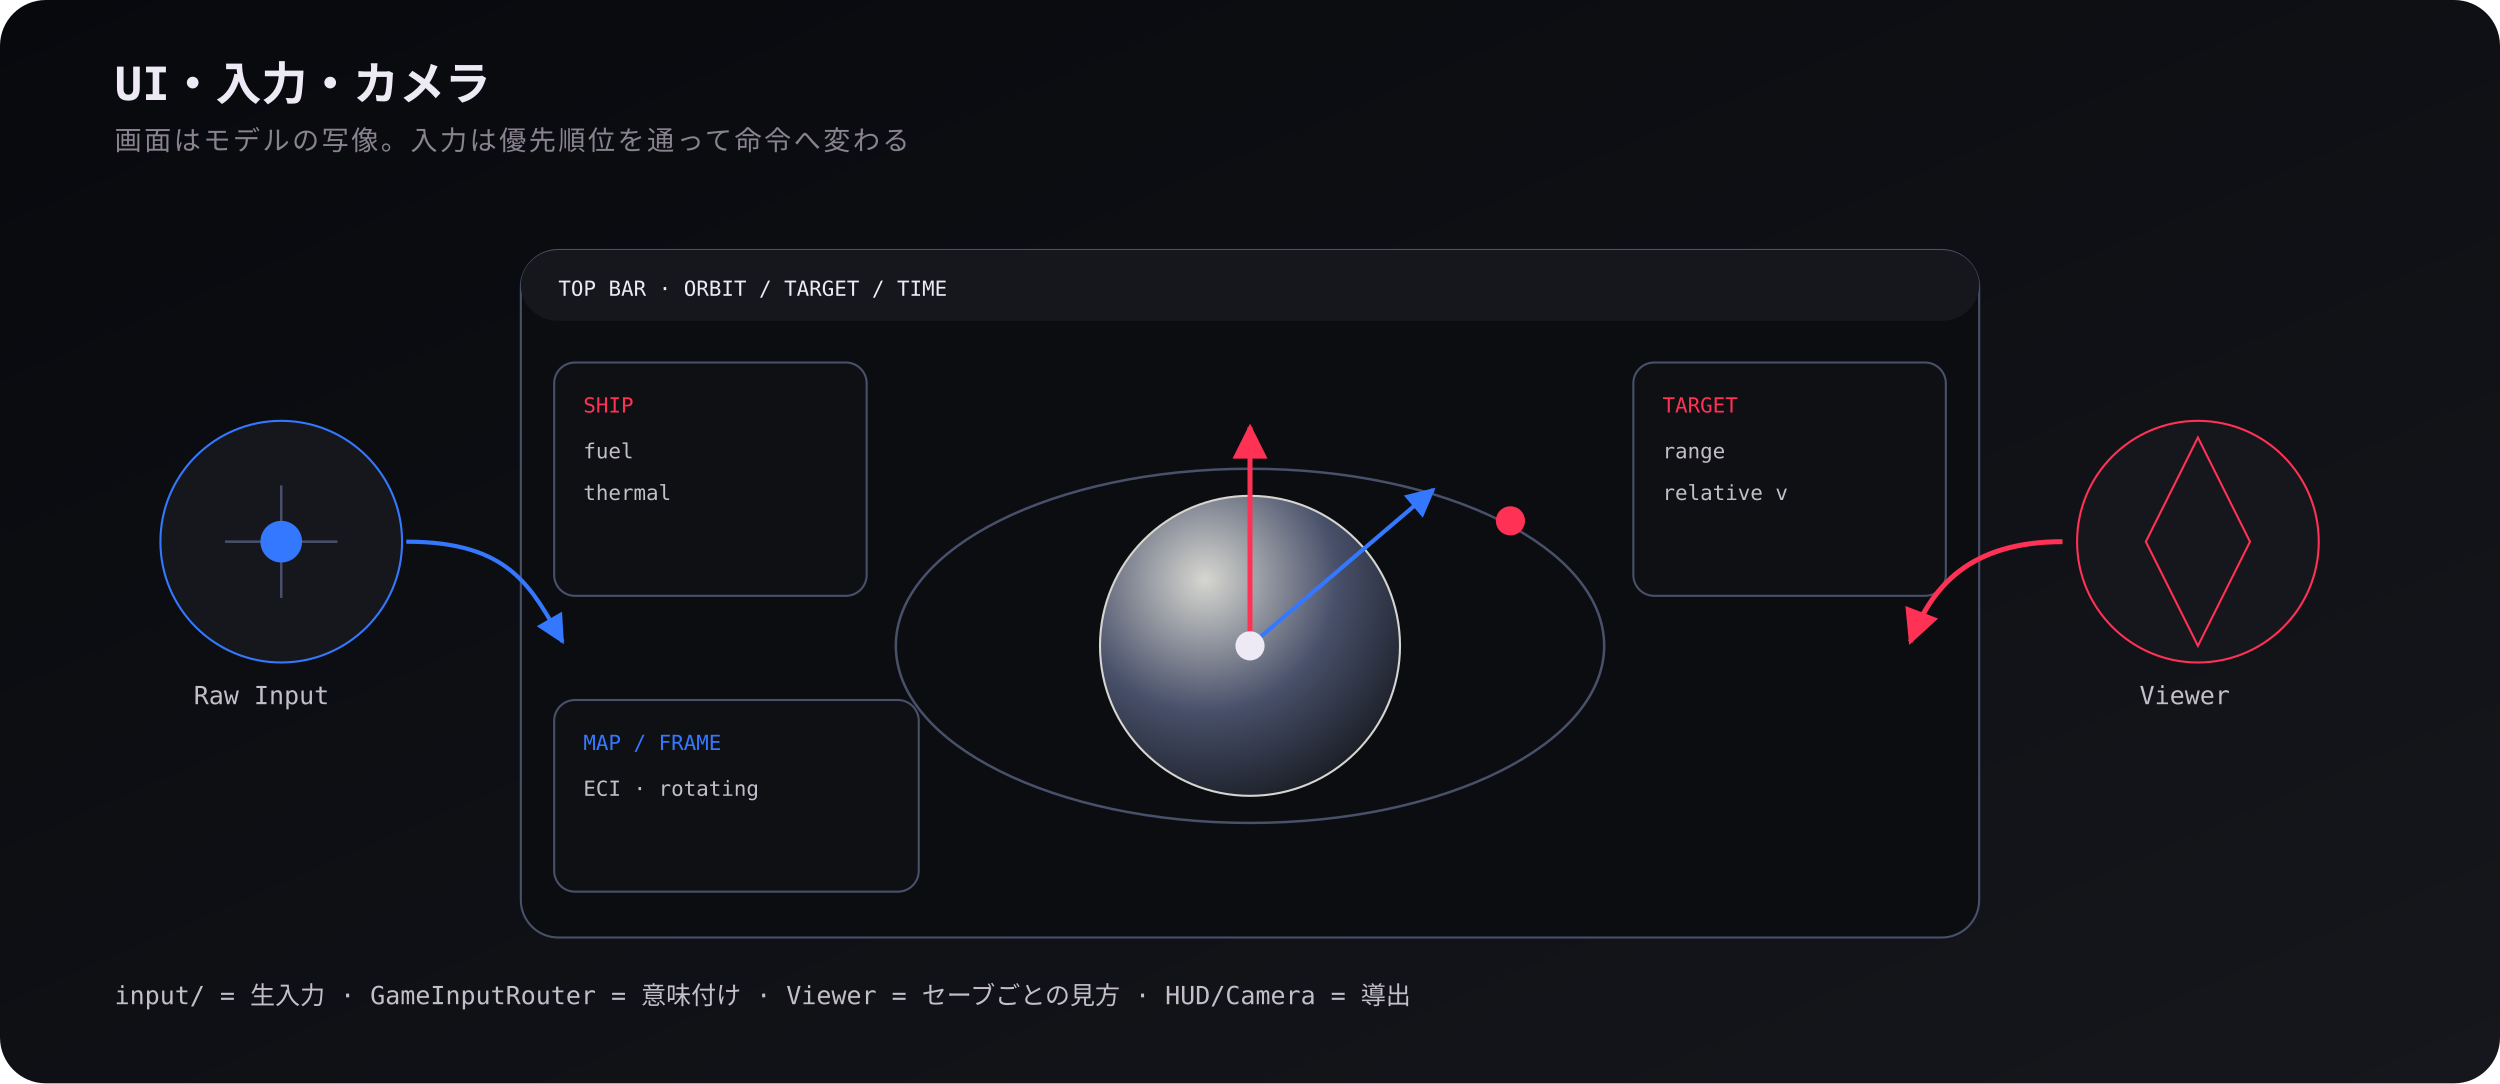
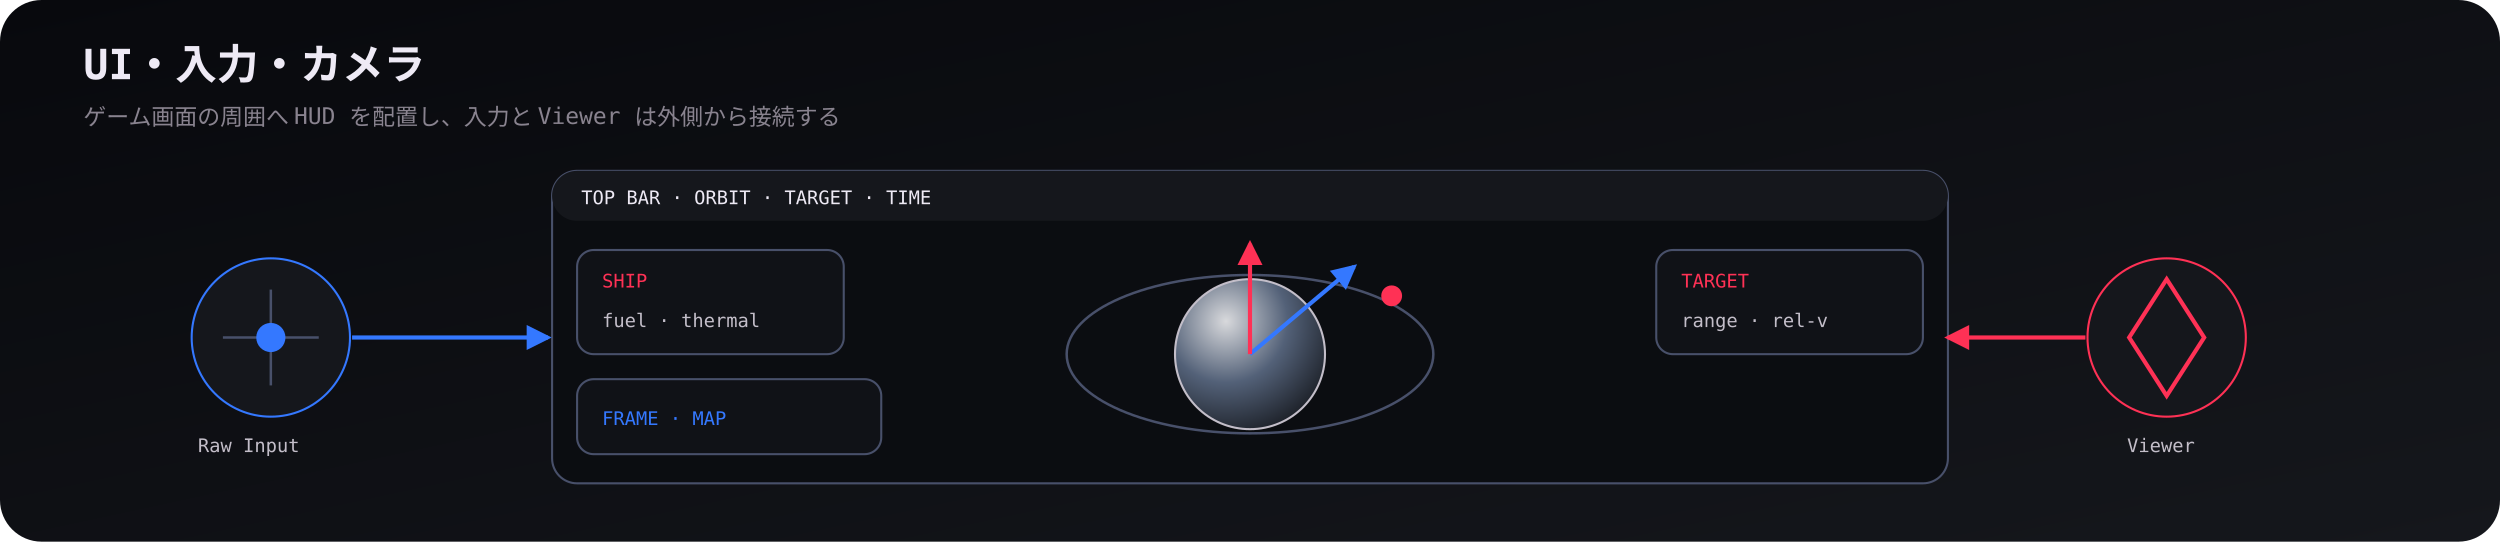
- <svg xmlns="http://www.w3.org/2000/svg" width="1200" height="520" viewBox="0 0 1200 520" role="img">
+ <svg xmlns="http://www.w3.org/2000/svg" width="1200" height="260" viewBox="0 0 1200 260" role="img">
  <defs>
    <style>
.m{font-family:ui-monospace,SFMono-Regular,Menlo,Consolas,"Yu Gothic",monospace}.s{font-family:system-ui,-apple-system,"Hiragino Sans","Yu Gothic",sans-serif}
- .t{fill:#eeeaf5}.b{fill:#c3bec9}.d{fill:#89838f}.a{fill:#ff3155}.an{fill:#ff6b82}.sig{fill:#3478ff}
- .stroke{fill:none;stroke:#89838f;stroke-width:1.6}.soft{fill:none;stroke:#48506a;stroke-width:1.2}.accent{fill:none;stroke:#ff3155;stroke-width:2.4}.blue{fill:none;stroke:#3478ff;stroke-width:2}.dash{stroke-dasharray:8 8}
- .h{font-size:22px;font-weight:700}.k{font-size:13px;letter-spacing:1.2px}.v{font-size:16px;font-weight:650}.sm{font-size:12px}.xs{font-size:10px}
+ .t{fill:#eeeaf5}.b{fill:#c3bec9}.d{fill:#89838f}.a{fill:#ff3155}.u{fill:#3478ff}
+ .g{fill:none;stroke:#48506a;stroke-width:1.2}.w{fill:none;stroke:#89838f;stroke-width:1.4}.r{fill:none;stroke:#ff3155;stroke-width:2}.bl{fill:none;stroke:#3478ff;stroke-width:2}.dash{stroke-dasharray:6 6}
+ .h{font-size:20px;font-weight:700}.v{font-size:14px;font-weight:650}.sm{font-size:11px}.xs{font-size:9px}
</style>
    <linearGradient id="bg" x1="0" y1="0" x2="1" y2="1">
      <stop stop-color="#08090d" />
      <stop offset="1" stop-color="#15171c" />
    </linearGradient>
-     <radialGradient id="earth" cx=".35" cy=".28" r=".8">
-       <stop stop-color="#d6d6d0" />
-       <stop offset=".55" stop-color="#48506a" />
-       <stop offset="1" stop-color="#161a20" />
+     <radialGradient id="earth" cx=".34" cy=".28" r=".82">
+       <stop stop-color="#d8d9dc" />
+       <stop offset=".5" stop-color="#536178" />
+       <stop offset="1" stop-color="#171a20" />
    </radialGradient>
-     <marker id="ra" viewBox="0 0 10 10" refX="9" refY="5" markerWidth="7" markerHeight="7" orient="auto">
+     <marker id="ra" viewBox="0 0 10 10" refX="8.5" refY="5" markerWidth="6" markerHeight="6" orient="auto">
      <path d="M0 0L10 5 0 10Z" fill="#ff3155" />
    </marker>
-     <marker id="ba" viewBox="0 0 10 10" refX="9" refY="5" markerWidth="7" markerHeight="7" orient="auto">
+     <marker id="ba" viewBox="0 0 10 10" refX="8.5" refY="5" markerWidth="6" markerHeight="6" orient="auto">
      <path d="M0 0L10 5 0 10Z" fill="#3478ff" />
    </marker>
  </defs>
-   <rect width="1200" height="520" rx="22" fill="url(#bg)" />
-   <text x="55" y="48" class="m t h">UI・入力・カメラ</text>
-   <text x="55" y="72" class="m d k">画面はモデルの写像。入力は優先順位を通って命令へ変わる</text>
-   <g transform="translate(250 120)">
-     <rect width="700" height="330" rx="18" fill="#0b0d11" stroke="#48506a" />
-     <rect x="0" y="0" width="700" height="34" rx="18" fill="#15171c" />
-     <text x="18" y="22" class="m t xs">TOP BAR · ORBIT / TARGET / TIME</text>
-     <rect x="16" y="54" width="150" height="112" rx="10" fill="#0e1014" stroke="#48506a" />
-     <text x="30" y="78" class="m a xs">SHIP</text>
-     <text x="30" y="100" class="m b xs">fuel</text>
-     <text x="30" y="120" class="m b xs">thermal</text>
-     <rect x="534" y="54" width="150" height="112" rx="10" fill="#0e1014" stroke="#48506a" />
-     <text x="548" y="78" class="m a xs">TARGET</text>
-     <text x="548" y="100" class="m b xs">range</text>
-     <text x="548" y="120" class="m b xs">relative v</text>
-     <rect x="16" y="216" width="175" height="92" rx="10" fill="#0e1014" stroke="#48506a" />
-     <text x="30" y="240" class="m sig xs">MAP / FRAME</text>
-     <text x="30" y="262" class="m b xs">ECI · rotating</text>
-     <circle cx="350" cy="190" r="72" fill="url(#earth)" stroke="#d6d6d0" />
-     <ellipse cx="350" cy="190" rx="170" ry="85" class="soft" />
-     <circle cx="475" cy="130" r="7" fill="#ff3155" />
-     <path d="M350 190L438 115" class="blue" marker-end="url(#ba)" />
-     <path d="M350 190V85" class="accent" marker-end="url(#ra)" />
-     <circle cx="350" cy="190" r="7" fill="#eeeaf5" />
+   <rect width="1200" height="260" rx="20" fill="url(#bg)" />
+   <text x="40" y="38" class="m t h">UI・入力・カメラ</text>
+   <text x="40" y="60" class="m d sm">ゲーム画面の周囲へ HUD を配置し、入力と Viewer は外側から接続する</text>
+   <g transform="translate(265 82)">
+     <rect width="670" height="150" rx="12" fill="#0b0d11" stroke="#48506a" />
+     <rect width="670" height="24" rx="12" fill="#15171c" />
+     <text x="14" y="16" class="m t xs">TOP BAR · ORBIT · TARGET · TIME</text>
+     <rect x="12" y="38" width="128" height="50" rx="8" fill="#101217" stroke="#48506a" />
+     <text x="24" y="56" class="m a xs">SHIP</text>
+     <text x="24" y="75" class="m b xs">fuel · thermal</text>
+     <rect x="530" y="38" width="128" height="50" rx="8" fill="#101217" stroke="#48506a" />
+     <text x="542" y="56" class="m a xs">TARGET</text>
+     <text x="542" y="75" class="m b xs">range · rel-v</text>
+     <rect x="12" y="100" width="146" height="36" rx="8" fill="#101217" stroke="#48506a" />
+     <text x="24" y="122" class="m u xs">FRAME · MAP</text>
+     <circle cx="335" cy="88" r="36" fill="url(#earth)" stroke="#c3bec9" />
+     <ellipse cx="335" cy="88" rx="88" ry="38" class="g" />
+     <circle cx="403" cy="60" r="5" fill="#ff3155" />
+     <path d="M335 88L385 46" class="bl" marker-end="url(#ba)" />
+     <path d="M335 88V35" class="r" marker-end="url(#ra)" />
  </g>
-   <g transform="translate(65 190)">
-     <circle cx="70" cy="70" r="58" fill="#15171c" stroke="#3478ff" />
-     <path d="M43 70H97M70 43V97" class="soft" />
-     <circle cx="70" cy="70" r="10" fill="#3478ff" />
-     <text x="28" y="148" class="m b sm">Raw Input</text>
-     <path d="M130 70C180 70 190 92 205 118" class="blue" marker-end="url(#ba)" />
+   <g transform="translate(65 112)">
+     <circle cx="65" cy="50" r="38" fill="#15171c" stroke="#3478ff" />
+     <path d="M42 50H88M65 27V73" class="g" />
+     <circle cx="65" cy="50" r="7" fill="#3478ff" />
+     <text x="30" y="105" class="m b xs">Raw Input</text>
+     <path d="M104 50H198" class="bl" marker-end="url(#ba)" />
  </g>
-   <g transform="translate(985 190)">
-     <circle cx="70" cy="70" r="58" fill="#15171c" stroke="#ff3155" />
-     <path d="M70 20L95 70L70 120L45 70Z" fill="none" stroke="#ff3155" />
-     <text x="42" y="148" class="m b sm">Viewer</text>
-     <path d="M5 70C-40 70-58 92-68 118" class="accent" marker-end="url(#ra)" />
+   <g transform="translate(975 112)">
+     <circle cx="65" cy="50" r="38" fill="#15171c" stroke="#ff3155" />
+     <path d="M65 22L83 50L65 78L47 50Z" class="r" />
+     <text x="46" y="105" class="m b xs">Viewer</text>
+     <path d="M26 50H-40" class="r" marker-end="url(#ra)" />
  </g>
-   <text x="55" y="482" class="m b sm">input/ = 生入力 · GameInputRouter = 意味付け · Viewer = セーブごとの見方 · HUD/Camera = 導出</text>
</svg>
